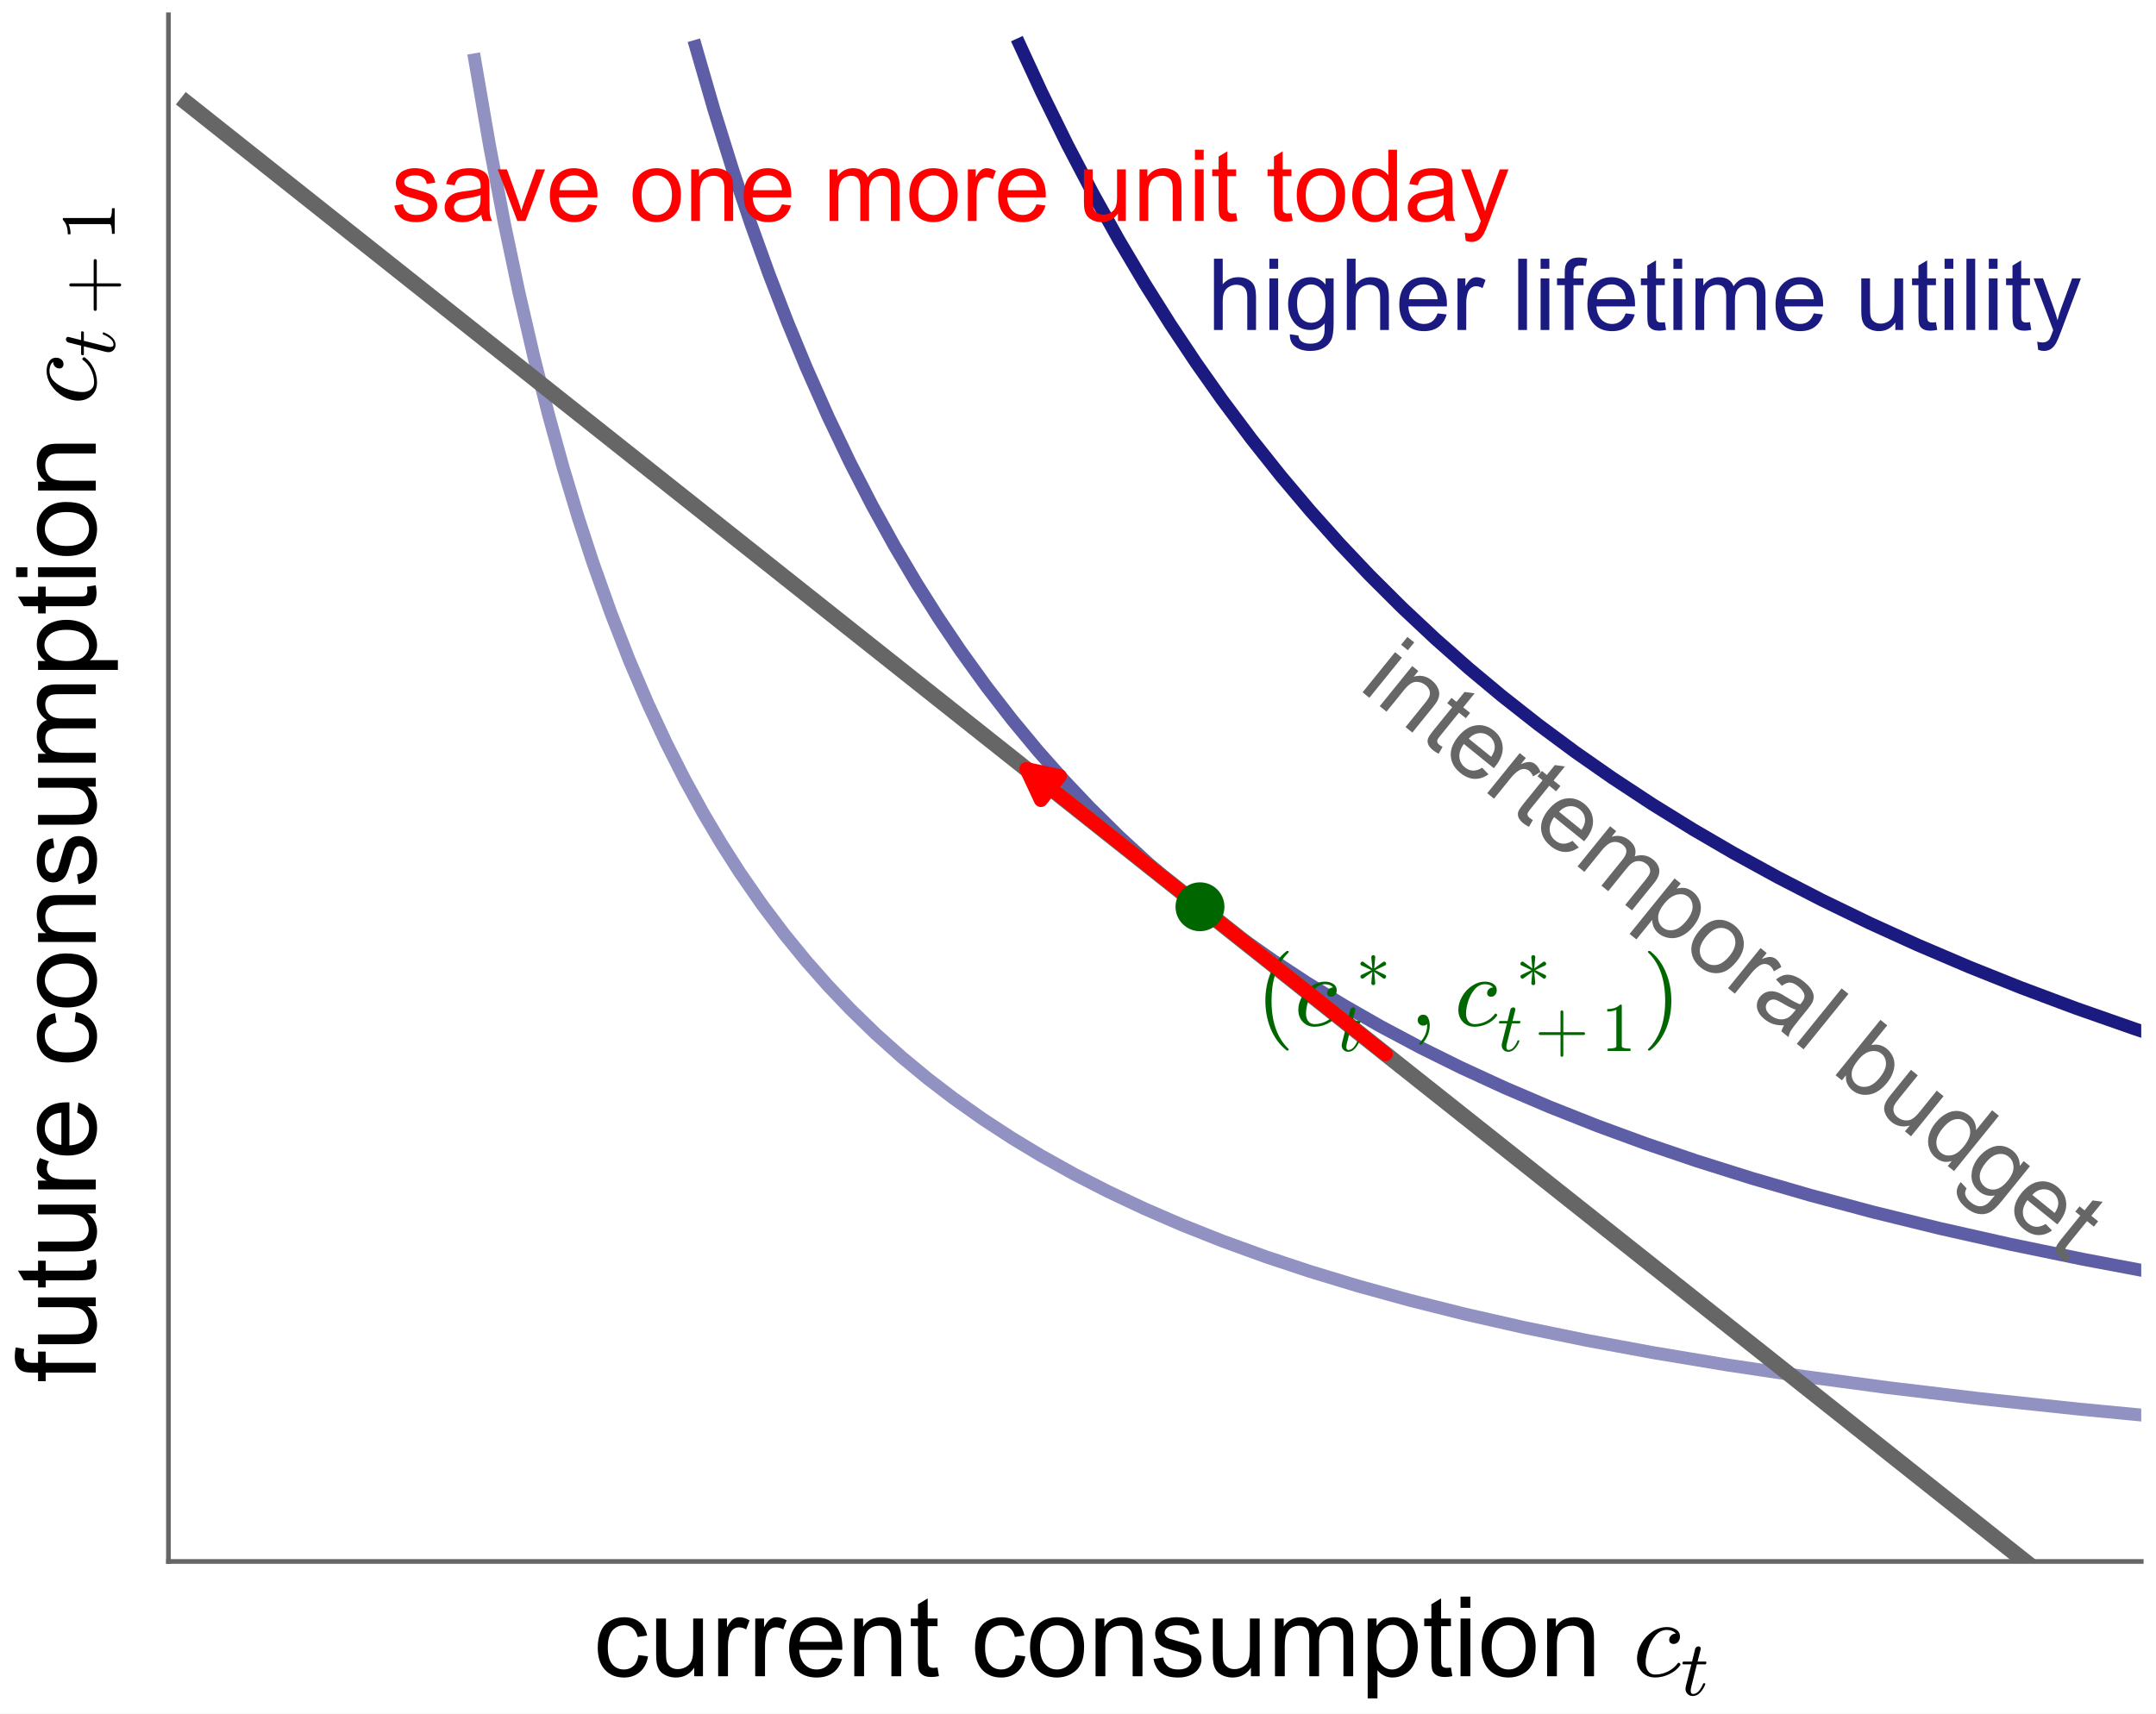
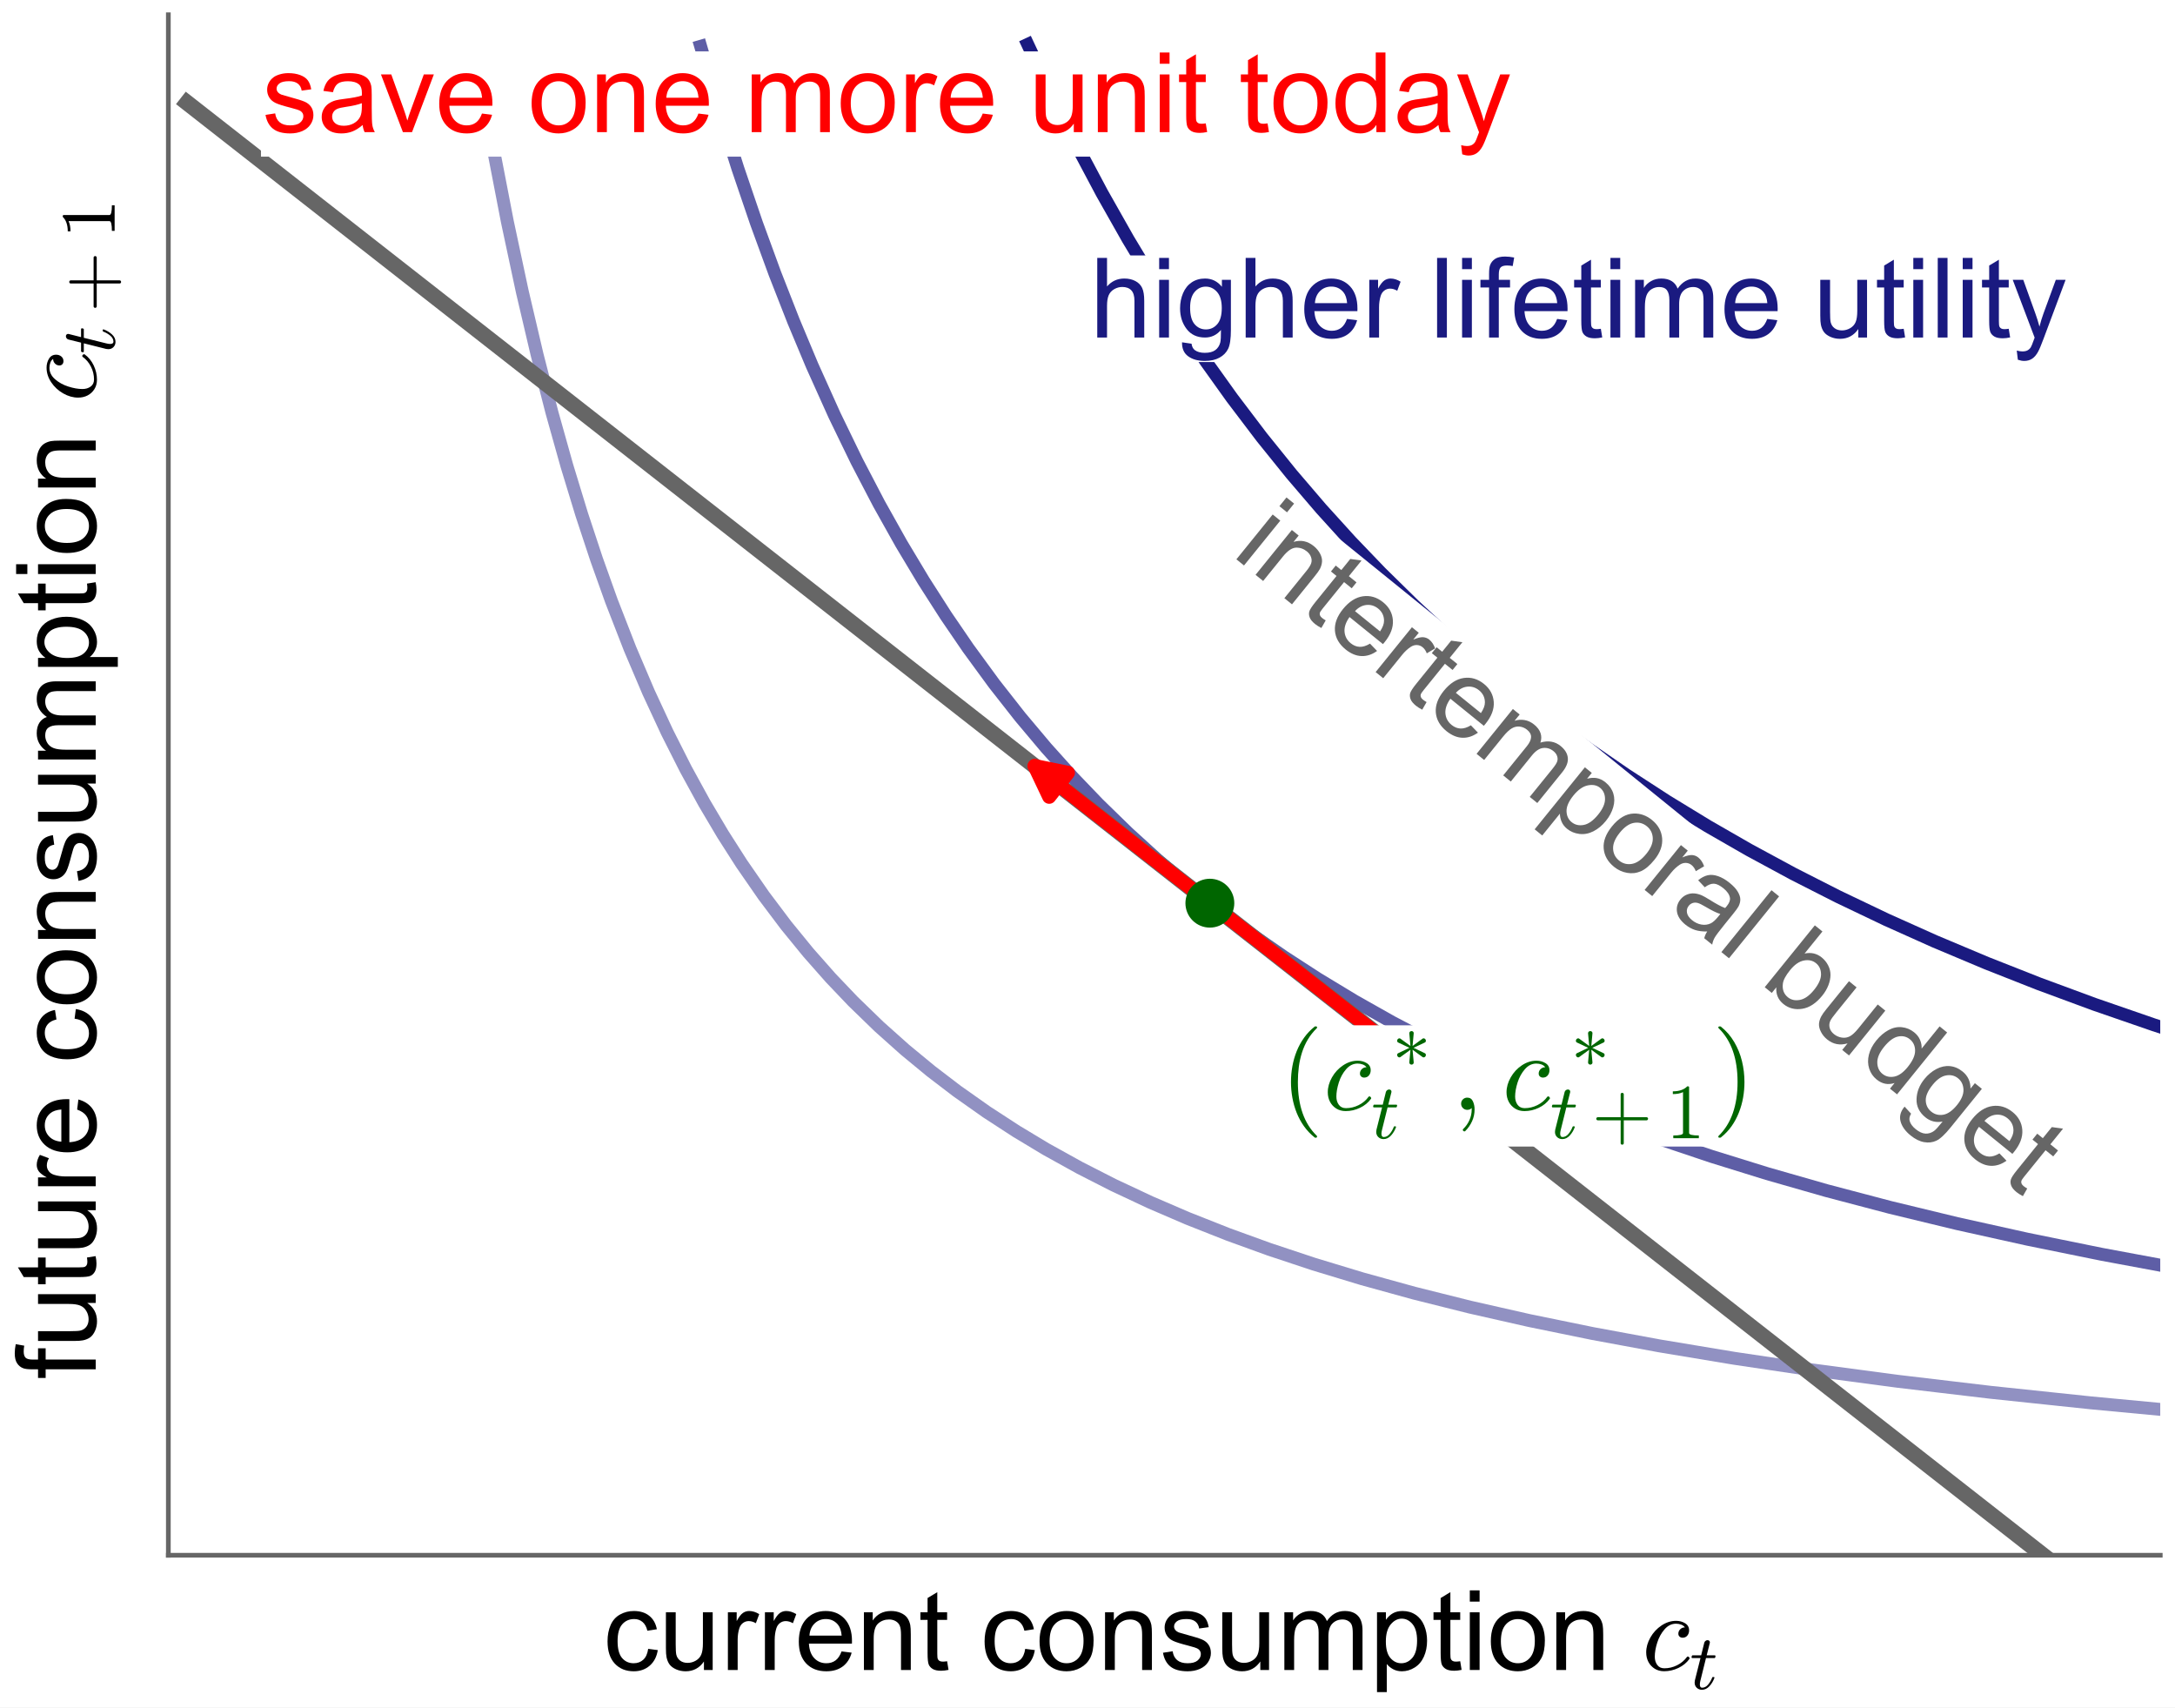
- <svg xmlns="http://www.w3.org/2000/svg" xmlns:xlink="http://www.w3.org/1999/xlink" width="368.096pt" height="292.66pt" viewBox="0 0 368.096 292.66" version="1.1">
+ <svg xmlns="http://www.w3.org/2000/svg" xmlns:xlink="http://www.w3.org/1999/xlink" width="371.566pt" height="291.66pt" viewBox="0 0 371.566 291.66" version="1.1">
  <defs>
    <style type="text/css">*{stroke-linejoin: round; stroke-linecap: butt}</style>
  </defs>
  <g id="figure_1">
    <g id="patch_1">
-       <path d="M 0 292.66 L 368.096 292.66 L 368.096 0 L 0 0 z " style="fill: #ffffff" />
+       <path d="M 0 291.66 L 371.566 291.66 L 371.566 0 L 0 0 z " style="fill: #ffffff" />
    </g>
    <g id="axes_1">
      <g id="patch_2">
-         <path d="M 28.76 266.66 L 365.576 266.66 L 365.576 2.52 L 28.76 2.52 z " style="fill: #ffffff" />
+         <path d="M 28.76 265.66 L 369.046 265.66 L 369.046 2.52 L 28.76 2.52 z " style="fill: #ffffff" />
      </g>
      <g id="matplotlib.axis_1">
        <g id="text_1">
-           <g transform="translate(101.3132 286.34) scale(0.19 -0.19)">
+           <g transform="translate(103.0479 285.34) scale(0.19 -0.19)">
            <defs>
              <path id="ArialMT-63" d="M 2588 1216 L 3141 1144 Q 3050 572 2676 248 Q 2303 -75 1759 -75 Q 1078 -75 664 370 Q 250 816 250 1647 Q 250 2184 428 2587 Q 606 2991 970 3192 Q 1334 3394 1763 3394 Q 2303 3394 2647 3120 Q 2991 2847 3088 2344 L 2541 2259 Q 2463 2594 2264 2762 Q 2066 2931 1784 2931 Q 1359 2931 1093 2626 Q 828 2322 828 1663 Q 828 994 1084 691 Q 1341 388 1753 388 Q 2084 388 2306 591 Q 2528 794 2588 1216 z " transform="scale(0.015625)" />
              <path id="ArialMT-75" d="M 2597 0 L 2597 488 Q 2209 -75 1544 -75 Q 1250 -75 995 37 Q 741 150 617 320 Q 494 491 444 738 Q 409 903 409 1263 L 409 3319 L 972 3319 L 972 1478 Q 972 1038 1006 884 Q 1059 663 1231 536 Q 1403 409 1656 409 Q 1909 409 2131 539 Q 2353 669 2445 892 Q 2538 1116 2538 1541 L 2538 3319 L 3100 3319 L 3100 0 L 2597 0 z " transform="scale(0.015625)" />
              <path id="ArialMT-72" d="M 416 0 L 416 3319 L 922 3319 L 922 2816 Q 1116 3169 1280 3281 Q 1444 3394 1641 3394 Q 1925 3394 2219 3213 L 2025 2691 Q 1819 2813 1613 2813 Q 1428 2813 1281 2702 Q 1134 2591 1072 2394 Q 978 2094 978 1738 L 978 0 L 416 0 z " transform="scale(0.015625)" />
              <path id="ArialMT-65" d="M 2694 1069 L 3275 997 Q 3138 488 2766 206 Q 2394 -75 1816 -75 Q 1088 -75 661 373 Q 234 822 234 1631 Q 234 2469 665 2931 Q 1097 3394 1784 3394 Q 2450 3394 2872 2941 Q 3294 2488 3294 1666 Q 3294 1616 3291 1516 L 816 1516 Q 847 969 1125 678 Q 1403 388 1819 388 Q 2128 388 2347 550 Q 2566 713 2694 1069 z M 847 1978 L 2700 1978 Q 2663 2397 2488 2606 Q 2219 2931 1791 2931 Q 1403 2931 1139 2672 Q 875 2413 847 1978 z " transform="scale(0.015625)" />
              <path id="ArialMT-6e" d="M 422 0 L 422 3319 L 928 3319 L 928 2847 Q 1294 3394 1984 3394 Q 2284 3394 2536 3286 Q 2788 3178 2913 3003 Q 3038 2828 3088 2588 Q 3119 2431 3119 2041 L 3119 0 L 2556 0 L 2556 2019 Q 2556 2363 2490 2533 Q 2425 2703 2258 2804 Q 2091 2906 1866 2906 Q 1506 2906 1245 2678 Q 984 2450 984 1813 L 984 0 L 422 0 z " transform="scale(0.015625)" />
              <path id="ArialMT-74" d="M 1650 503 L 1731 6 Q 1494 -44 1306 -44 Q 1000 -44 831 53 Q 663 150 594 308 Q 525 466 525 972 L 525 2881 L 113 2881 L 113 3319 L 525 3319 L 525 4141 L 1084 4478 L 1084 3319 L 1650 3319 L 1650 2881 L 1084 2881 L 1084 941 Q 1084 700 1114 631 Q 1144 563 1211 522 Q 1278 481 1403 481 Q 1497 481 1650 503 z " transform="scale(0.015625)" />
              <path id="ArialMT-20" transform="scale(0.015625)" />
              <path id="ArialMT-6f" d="M 213 1659 Q 213 2581 725 3025 Q 1153 3394 1769 3394 Q 2453 3394 2887 2945 Q 3322 2497 3322 1706 Q 3322 1066 3130 698 Q 2938 331 2570 128 Q 2203 -75 1769 -75 Q 1072 -75 642 372 Q 213 819 213 1659 z M 791 1659 Q 791 1022 1069 705 Q 1347 388 1769 388 Q 2188 388 2466 706 Q 2744 1025 2744 1678 Q 2744 2294 2464 2611 Q 2184 2928 1769 2928 Q 1347 2928 1069 2612 Q 791 2297 791 1659 z " transform="scale(0.015625)" />
              <path id="ArialMT-73" d="M 197 991 L 753 1078 Q 800 744 1014 566 Q 1228 388 1613 388 Q 2000 388 2187 545 Q 2375 703 2375 916 Q 2375 1106 2209 1216 Q 2094 1291 1634 1406 Q 1016 1563 777 1677 Q 538 1791 414 1992 Q 291 2194 291 2438 Q 291 2659 392 2848 Q 494 3038 669 3163 Q 800 3259 1026 3326 Q 1253 3394 1513 3394 Q 1903 3394 2198 3281 Q 2494 3169 2634 2976 Q 2775 2784 2828 2463 L 2278 2388 Q 2241 2644 2061 2787 Q 1881 2931 1553 2931 Q 1166 2931 1000 2803 Q 834 2675 834 2503 Q 834 2394 903 2306 Q 972 2216 1119 2156 Q 1203 2125 1616 2013 Q 2213 1853 2448 1751 Q 2684 1650 2818 1456 Q 2953 1263 2953 975 Q 2953 694 2789 445 Q 2625 197 2315 61 Q 2006 -75 1616 -75 Q 969 -75 630 194 Q 291 463 197 991 z " transform="scale(0.015625)" />
              <path id="ArialMT-6d" d="M 422 0 L 422 3319 L 925 3319 L 925 2853 Q 1081 3097 1340 3245 Q 1600 3394 1931 3394 Q 2300 3394 2536 3241 Q 2772 3088 2869 2813 Q 3263 3394 3894 3394 Q 4388 3394 4653 3120 Q 4919 2847 4919 2278 L 4919 0 L 4359 0 L 4359 2091 Q 4359 2428 4304 2576 Q 4250 2725 4106 2815 Q 3963 2906 3769 2906 Q 3419 2906 3187 2673 Q 2956 2441 2956 1928 L 2956 0 L 2394 0 L 2394 2156 Q 2394 2531 2256 2718 Q 2119 2906 1806 2906 Q 1569 2906 1367 2781 Q 1166 2656 1075 2415 Q 984 2175 984 1722 L 984 0 L 422 0 z " transform="scale(0.015625)" />
              <path id="ArialMT-70" d="M 422 -1272 L 422 3319 L 934 3319 L 934 2888 Q 1116 3141 1344 3267 Q 1572 3394 1897 3394 Q 2322 3394 2647 3175 Q 2972 2956 3137 2557 Q 3303 2159 3303 1684 Q 3303 1175 3120 767 Q 2938 359 2589 142 Q 2241 -75 1856 -75 Q 1575 -75 1351 44 Q 1128 163 984 344 L 984 -1272 L 422 -1272 z M 931 1641 Q 931 1000 1190 694 Q 1450 388 1819 388 Q 2194 388 2461 705 Q 2728 1022 2728 1688 Q 2728 2322 2467 2637 Q 2206 2953 1844 2953 Q 1484 2953 1207 2617 Q 931 2281 931 1641 z " transform="scale(0.015625)" />
              <path id="ArialMT-69" d="M 425 3934 L 425 4581 L 988 4581 L 988 3934 L 425 3934 z M 425 0 L 425 3319 L 988 3319 L 988 0 L 425 0 z " transform="scale(0.015625)" />
              <path id="Cmmi10-63" d="M 750 763 Q 750 484 892 290 Q 1034 97 1300 97 Q 1681 97 2032 272 Q 2384 447 2606 756 Q 2625 775 2656 775 Q 2688 775 2720 739 Q 2753 703 2753 672 Q 2753 647 2741 634 Q 2506 306 2109 117 Q 1713 -72 1288 -72 Q 981 -72 747 73 Q 513 219 384 462 Q 256 706 256 1013 Q 256 1444 497 1869 Q 738 2294 1138 2561 Q 1538 2828 1978 2828 Q 2266 2828 2495 2689 Q 2725 2550 2725 2278 Q 2725 2103 2623 1979 Q 2522 1856 2350 1856 Q 2247 1856 2176 1920 Q 2106 1984 2106 2088 Q 2106 2238 2215 2344 Q 2325 2450 2472 2450 L 2484 2450 Q 2409 2559 2267 2611 Q 2125 2663 1972 2663 Q 1597 2663 1315 2342 Q 1034 2022 892 1576 Q 750 1131 750 763 z " transform="scale(0.015625)" />
              <path id="Cmmi10-74" d="M 397 519 Q 397 613 416 697 L 878 2534 L 206 2534 Q 141 2534 141 2619 Q 166 2759 225 2759 L 934 2759 L 1191 3803 Q 1216 3888 1291 3947 Q 1366 4006 1459 4006 Q 1541 4006 1595 3957 Q 1650 3909 1650 3828 Q 1650 3809 1648 3798 Q 1647 3788 1644 3775 L 1388 2759 L 2047 2759 Q 2113 2759 2113 2675 Q 2109 2659 2100 2621 Q 2091 2584 2075 2559 Q 2059 2534 2028 2534 L 1331 2534 L 872 684 Q 825 503 825 372 Q 825 97 1013 97 Q 1294 97 1511 361 Q 1728 625 1844 941 Q 1869 978 1894 978 L 1972 978 Q 1997 978 2012 961 Q 2028 944 2028 922 Q 2028 909 2022 903 Q 1881 516 1612 222 Q 1344 -72 997 -72 Q 744 -72 570 93 Q 397 259 397 519 z " transform="scale(0.015625)" />
            </defs>
            <use xlink:href="#ArialMT-63" transform="translate(0 0.421875)" />
            <use xlink:href="#ArialMT-75" transform="translate(50 0.421875)" />
            <use xlink:href="#ArialMT-72" transform="translate(105.6152 0.421875)" />
            <use xlink:href="#ArialMT-72" transform="translate(138.916 0.421875)" />
            <use xlink:href="#ArialMT-65" transform="translate(172.2168 0.421875)" />
            <use xlink:href="#ArialMT-6e" transform="translate(227.832 0.421875)" />
            <use xlink:href="#ArialMT-74" transform="translate(283.4473 0.421875)" />
            <use xlink:href="#ArialMT-20" transform="translate(311.2305 0.421875)" />
            <use xlink:href="#ArialMT-63" transform="translate(339.0137 0.421875)" />
            <use xlink:href="#ArialMT-6f" transform="translate(389.0137 0.421875)" />
            <use xlink:href="#ArialMT-6e" transform="translate(444.6289 0.421875)" />
            <use xlink:href="#ArialMT-73" transform="translate(500.2441 0.421875)" />
            <use xlink:href="#ArialMT-75" transform="translate(550.2441 0.421875)" />
            <use xlink:href="#ArialMT-6d" transform="translate(605.8594 0.421875)" />
            <use xlink:href="#ArialMT-70" transform="translate(689.1602 0.421875)" />
            <use xlink:href="#ArialMT-74" transform="translate(744.7754 0.421875)" />
            <use xlink:href="#ArialMT-69" transform="translate(772.5586 0.421875)" />
            <use xlink:href="#ArialMT-6f" transform="translate(794.7754 0.421875)" />
            <use xlink:href="#ArialMT-6e" transform="translate(850.3906 0.421875)" />
            <use xlink:href="#ArialMT-20" transform="translate(906.0059 0.421875)" />
            <use xlink:href="#Cmmi10-63" transform="translate(933.7891 0.421875)" />
            <use xlink:href="#Cmmi10-74" transform="translate(977.002 -16.58438) scale(0.7)" />
          </g>
        </g>
      </g>
      <g id="matplotlib.axis_2">
        <g id="text_2">
-           <g transform="translate(16.39 236.05) rotate(-90) scale(0.19 -0.19)">
+           <g transform="translate(16.39 235.55) rotate(-90) scale(0.19 -0.19)">
            <defs>
              <path id="ArialMT-66" d="M 556 0 L 556 2881 L 59 2881 L 59 3319 L 556 3319 L 556 3672 Q 556 4006 616 4169 Q 697 4388 901 4523 Q 1106 4659 1475 4659 Q 1713 4659 2000 4603 L 1916 4113 Q 1741 4144 1584 4144 Q 1328 4144 1222 4034 Q 1116 3925 1116 3625 L 1116 3319 L 1763 3319 L 1763 2881 L 1116 2881 L 1116 0 L 556 0 z " transform="scale(0.015625)" />
              <path id="Cmr10-2b" d="M 481 1472 Q 428 1472 393 1512 Q 359 1553 359 1600 Q 359 1647 393 1687 Q 428 1728 481 1728 L 2363 1728 L 2363 3616 Q 2363 3666 2400 3698 Q 2438 3731 2491 3731 Q 2538 3731 2578 3698 Q 2619 3666 2619 3616 L 2619 1728 L 4500 1728 Q 4547 1728 4581 1687 Q 4616 1647 4616 1600 Q 4616 1553 4581 1512 Q 4547 1472 4500 1472 L 2619 1472 L 2619 -416 Q 2619 -466 2578 -498 Q 2538 -531 2491 -531 Q 2438 -531 2400 -498 Q 2363 -466 2363 -416 L 2363 1472 L 481 1472 z " transform="scale(0.015625)" />
              <path id="Cmr10-31" d="M 594 0 L 594 225 Q 1394 225 1394 428 L 1394 3788 Q 1063 3628 556 3628 L 556 3853 Q 1341 3853 1741 4263 L 1831 4263 Q 1853 4263 1873 4245 Q 1894 4228 1894 4206 L 1894 428 Q 1894 225 2694 225 L 2694 0 L 594 0 z " transform="scale(0.015625)" />
            </defs>
            <use xlink:href="#ArialMT-66" transform="translate(0 0.203125)" />
            <use xlink:href="#ArialMT-75" transform="translate(27.7832 0.203125)" />
            <use xlink:href="#ArialMT-74" transform="translate(83.39844 0.203125)" />
            <use xlink:href="#ArialMT-75" transform="translate(111.1816 0.203125)" />
            <use xlink:href="#ArialMT-72" transform="translate(166.7969 0.203125)" />
            <use xlink:href="#ArialMT-65" transform="translate(200.0977 0.203125)" />
            <use xlink:href="#ArialMT-20" transform="translate(255.7129 0.203125)" />
            <use xlink:href="#ArialMT-63" transform="translate(283.4961 0.203125)" />
            <use xlink:href="#ArialMT-6f" transform="translate(333.4961 0.203125)" />
            <use xlink:href="#ArialMT-6e" transform="translate(389.1113 0.203125)" />
            <use xlink:href="#ArialMT-73" transform="translate(444.7266 0.203125)" />
            <use xlink:href="#ArialMT-75" transform="translate(494.7266 0.203125)" />
            <use xlink:href="#ArialMT-6d" transform="translate(550.3418 0.203125)" />
            <use xlink:href="#ArialMT-70" transform="translate(633.6426 0.203125)" />
            <use xlink:href="#ArialMT-74" transform="translate(689.2578 0.203125)" />
            <use xlink:href="#ArialMT-69" transform="translate(717.041 0.203125)" />
            <use xlink:href="#ArialMT-6f" transform="translate(739.2578 0.203125)" />
            <use xlink:href="#ArialMT-6e" transform="translate(794.873 0.203125)" />
            <use xlink:href="#ArialMT-20" transform="translate(850.4883 0.203125)" />
            <use xlink:href="#Cmmi10-63" transform="translate(878.2715 0.203125)" />
            <use xlink:href="#Cmmi10-74" transform="translate(921.4844 -16.80313) scale(0.7)" />
            <use xlink:href="#Cmr10-2b" transform="translate(959.0342 -16.80313) scale(0.7)" />
            <use xlink:href="#Cmr10-31" transform="translate(1025.705 -16.80313) scale(0.7)" />
          </g>
        </g>
      </g>
      <g id="line2d_1">
-         <path d="M 81.06 10.215 L 83.574 24.831 L 86.088 38.012 L 88.602 49.955 L 91.116 60.819 L 93.629 70.742 L 96.143 79.835 L 98.657 88.195 L 101.171 95.906 L 104.313 104.736 L 107.455 112.778 L 110.598 120.127 L 113.74 126.869 L 116.882 133.071 L 120.024 138.796 L 123.167 144.093 L 126.309 149.008 L 130.079 154.456 L 133.85 159.466 L 137.621 164.087 L 141.392 168.361 L 145.162 172.325 L 149.561 176.599 L 153.961 180.537 L 158.36 184.176 L 162.759 187.547 L 167.787 191.107 L 172.814 194.388 L 177.842 197.422 L 183.498 200.571 L 189.154 203.471 L 195.438 206.435 L 201.723 209.158 L 208.636 211.907 L 216.177 214.647 L 223.719 217.15 L 231.888 219.626 L 240.687 222.054 L 250.114 224.416 L 260.169 226.698 L 270.852 228.89 L 282.165 230.986 L 294.734 233.08 L 307.931 235.053 L 322.385 236.986 L 338.097 238.857 L 355.065 240.653 L 369.096 241.986 L 369.096 241.986 " clip-path="url(#p2495d5c952)" style="fill: none; stroke: #9191c2; stroke-width: 2.2; stroke-linecap: square" />
+         <path d="M 81.599 10.186 L 84.139 24.746 L 86.678 37.878 L 89.218 49.775 L 91.758 60.599 L 94.298 70.483 L 96.837 79.542 L 99.377 87.871 L 101.917 95.552 L 104.456 102.656 L 107.631 110.816 L 110.806 118.269 L 113.98 125.1 L 117.155 131.381 L 120.329 137.175 L 123.504 142.534 L 126.679 147.503 L 130.488 153.008 L 134.298 158.068 L 138.107 162.733 L 141.917 167.046 L 145.726 171.044 L 150.171 175.354 L 154.615 179.322 L 159.06 182.987 L 163.504 186.382 L 168.584 189.965 L 173.663 193.267 L 178.742 196.319 L 184.457 199.485 L 190.171 202.401 L 196.52 205.379 L 202.87 208.114 L 209.854 210.875 L 216.838 213.406 L 224.457 215.937 L 232.711 218.439 L 241.6 220.891 L 251.124 223.275 L 261.283 225.577 L 272.076 227.787 L 283.505 229.899 L 296.203 232.009 L 309.537 233.994 L 324.14 235.939 L 340.013 237.821 L 357.156 239.626 L 372.566 241.076 L 372.566 241.076 " clip-path="url(#p974501b8a8)" style="fill: none; stroke: #9191c2; stroke-width: 2.2; stroke-linecap: square" />
      </g>
      <g id="line2d_2">
-         <path d="M 118.767 7.925 L 121.91 18.789 L 125.052 28.858 L 128.194 38.214 L 131.336 46.928 L 134.479 55.061 L 137.621 62.668 L 141.392 71.169 L 145.162 79.052 L 148.933 86.382 L 152.704 93.211 L 156.474 99.589 L 160.245 105.556 L 164.016 111.15 L 168.415 117.249 L 172.814 122.931 L 177.213 128.235 L 181.612 133.197 L 186.012 137.847 L 191.039 142.816 L 196.067 147.451 L 201.094 151.782 L 206.122 155.838 L 211.778 160.102 L 217.434 164.08 L 223.09 167.799 L 229.375 171.654 L 235.659 175.248 L 242.572 178.927 L 249.485 182.348 L 257.027 185.816 L 264.568 189.035 L 272.738 192.27 L 280.908 195.271 L 289.706 198.267 L 299.133 201.234 L 309.188 204.153 L 319.872 207.008 L 331.184 209.784 L 343.124 212.471 L 355.693 215.063 L 369.096 217.59 L 369.096 217.59 " clip-path="url(#p2495d5c952)" style="fill: none; stroke: #5e5ea6; stroke-width: 2.2; stroke-linecap: square" />
+         <path d="M 119.694 7.905 L 122.869 18.727 L 126.044 28.758 L 129.218 38.079 L 132.393 46.76 L 135.568 54.862 L 138.742 62.441 L 142.552 70.909 L 146.361 78.763 L 150.171 86.064 L 153.98 92.868 L 157.79 99.221 L 161.599 105.166 L 165.409 110.739 L 169.853 116.815 L 174.298 122.475 L 178.742 127.759 L 183.187 132.702 L 187.631 137.335 L 192.711 142.285 L 197.79 146.902 L 202.87 151.217 L 207.949 155.257 L 213.663 159.506 L 219.378 163.469 L 225.092 167.173 L 231.441 171.014 L 237.79 174.594 L 244.774 178.259 L 251.759 181.668 L 259.378 185.122 L 266.997 188.328 L 275.251 191.552 L 283.505 194.541 L 292.394 197.526 L 301.918 200.482 L 312.076 203.39 L 322.87 206.233 L 334.299 208.999 L 346.362 211.676 L 359.061 214.258 L 372.566 216.769 L 372.566 216.769 " clip-path="url(#p974501b8a8)" style="fill: none; stroke: #5e5ea6; stroke-width: 2.2; stroke-linecap: square" />
      </g>
      <g id="line2d_3">
-         <path d="M 174.071 7.597 L 177.842 15.761 L 182.241 24.718 L 186.64 33.115 L 191.039 41.002 L 195.438 48.422 L 199.838 55.414 L 204.237 62.013 L 208.636 68.25 L 213.663 74.971 L 218.691 81.292 L 223.719 87.248 L 228.746 92.868 L 233.774 98.179 L 239.43 103.814 L 245.086 109.119 L 250.742 114.121 L 256.398 118.844 L 262.683 123.791 L 268.967 128.448 L 275.252 132.838 L 282.165 137.386 L 289.078 141.663 L 295.99 145.692 L 303.532 149.828 L 311.073 153.716 L 319.243 157.672 L 327.413 161.386 L 336.211 165.138 L 345.01 168.657 L 354.436 172.19 L 364.492 175.713 L 369.096 177.248 L 369.096 177.248 " clip-path="url(#p2495d5c952)" style="fill: none; stroke: #1a1a80; stroke-width: 2.2; stroke-linecap: square" />
+         <path d="M 175.568 7.578 L 179.377 15.711 L 183.822 24.634 L 188.266 33 L 192.711 40.857 L 197.155 48.248 L 201.6 55.214 L 206.044 61.788 L 210.489 68.001 L 215.568 74.696 L 220.647 80.994 L 225.727 86.927 L 230.806 92.526 L 235.886 97.817 L 241.6 103.431 L 247.314 108.716 L 253.029 113.698 L 258.743 118.403 L 265.092 123.332 L 271.441 127.971 L 277.791 132.345 L 284.775 136.875 L 291.759 141.136 L 298.743 145.15 L 306.362 149.27 L 313.981 153.143 L 322.235 157.085 L 330.489 160.785 L 339.378 164.523 L 348.267 168.028 L 357.791 171.547 L 367.95 175.057 L 372.566 176.575 L 372.566 176.575 " clip-path="url(#p974501b8a8)" style="fill: none; stroke: #1a1a80; stroke-width: 2.2; stroke-linecap: square" />
      </g>
      <g id="patch_3">
-         <path d="M 28.76 266.66 L 28.76 2.52 " style="fill: none; stroke: #666666; stroke-width: 0.8; stroke-linejoin: miter; stroke-linecap: square" />
+         <path d="M 28.76 265.66 L 28.76 2.52 " style="fill: none; stroke: #666666; stroke-width: 0.8; stroke-linejoin: miter; stroke-linecap: square" />
      </g>
      <g id="patch_4">
-         <path d="M 28.76 266.66 L 365.576 266.66 " style="fill: none; stroke: #666666; stroke-width: 0.8; stroke-linejoin: miter; stroke-linecap: square" />
+         <path d="M 28.76 265.66 L 369.046 265.66 " style="fill: none; stroke: #666666; stroke-width: 0.8; stroke-linejoin: miter; stroke-linecap: square" />
      </g>
      <g id="line2d_4">
-         <path d="M 31.93 17.614 L 345.764 266.66 L 345.764 266.66 " clip-path="url(#p2495d5c952)" style="fill: none; stroke: #666666; stroke-width: 2.7; stroke-linecap: square" />
+         <path d="M 31.963 17.557 L 349.029 265.66 L 349.029 265.66 " clip-path="url(#p974501b8a8)" style="fill: none; stroke: #666666; stroke-width: 2.7; stroke-linecap: square" />
+       </g>
+       <g id="patch_5">
+         <path d="M 238.741 179.36 Q 206.687 154.278 176.746 130.849 " style="fill: none; stroke: #ff0000; stroke-width: 2.4; stroke-linecap: round" />
+         <path d="M 179.239 136.101 L 176.746 130.849 L 182.443 132.006 z " style="fill: #ff0000; stroke: #ff0000; stroke-width: 2.4; stroke-linecap: round" />
+       </g>
+       <g id="PathCollection_1">
+         <defs>
+           <path id="m5bafcfc75a" d="M 0 3.674 C 0.974 3.674 1.909 3.287 2.598 2.598 C 3.287 1.909 3.674 0.974 3.674 0 C 3.674 -0.974 3.287 -1.909 2.598 -2.598 C 1.909 -3.287 0.974 -3.674 0 -3.674 C -0.974 -3.674 -1.909 -3.287 -2.598 -2.598 C -3.287 -1.909 -3.674 -0.974 -3.674 0 C -3.674 0.974 -3.287 1.909 -2.598 2.598 C -1.909 3.287 -0.974 3.674 0 3.674 z " style="stroke: #006600" />
+         </defs>
+         <g clip-path="url(#p974501b8a8)">
+           <use xlink:href="#m5bafcfc75a" x="206.687" y="154.278" style="fill: #006600; stroke: #006600" />
+         </g>
      </g>
      <g id="text_3">
-         <g style="fill: #006600" transform="translate(214.3833 175.1516) scale(0.17 -0.17)">
+         <g id="patch_6">
+           <path d="M 218.507 195.849 L 300.207 195.849 L 300.207 175.139 L 218.507 175.139 z " style="fill: #ffffff" />
+         </g>
+         <g style="fill: #006600" transform="translate(218.6973 189.5792) scale(0.19 -0.19)">
          <defs>
            <path id="Cmr10-28" d="M 1984 -1588 Q 1628 -1306 1370 -942 Q 1113 -578 948 -165 Q 784 247 703 697 Q 622 1147 622 1600 Q 622 2059 703 2509 Q 784 2959 951 3375 Q 1119 3791 1378 4153 Q 1638 4516 1984 4788 Q 1984 4800 2016 4800 L 2075 4800 Q 2094 4800 2109 4783 Q 2125 4766 2125 4744 Q 2125 4716 2113 4703 Q 1800 4397 1592 4047 Q 1384 3697 1257 3301 Q 1131 2906 1075 2482 Q 1019 2059 1019 1600 Q 1019 -434 2106 -1491 Q 2125 -1509 2125 -1544 Q 2125 -1559 2108 -1579 Q 2091 -1600 2075 -1600 L 2016 -1600 Q 1984 -1600 1984 -1588 z " transform="scale(0.015625)" />
            <path id="Cmsy10-a4" d="M 603 813 Q 531 813 473 873 Q 416 934 416 1006 Q 416 1116 506 1159 L 1428 1600 L 506 2034 Q 416 2072 416 2188 Q 416 2259 473 2320 Q 531 2381 603 2381 Q 650 2381 691 2350 L 1509 1753 L 1416 2797 Q 1416 2875 1469 2925 Q 1522 2975 1600 2975 Q 1675 2975 1726 2928 Q 1778 2881 1778 2809 L 1778 2797 L 1684 1753 L 2503 2350 Q 2544 2381 2591 2381 Q 2669 2381 2723 2320 Q 2778 2259 2778 2188 Q 2778 2072 2688 2034 L 1766 1600 L 2688 1159 Q 2778 1116 2778 1006 Q 2778 934 2723 873 Q 2669 813 2591 813 Q 2544 813 2503 844 L 1684 1441 L 1778 403 L 1778 384 Q 1778 313 1723 266 Q 1669 219 1600 219 Q 1525 219 1470 270 Q 1416 322 1416 397 L 1509 1441 L 691 844 Q 650 813 603 813 z " transform="scale(0.015625)" />
            <path id="Cmmi10-3b" d="M 634 -1153 Q 634 -1125 659 -1100 Q 891 -878 1019 -587 Q 1147 -297 1147 25 L 1147 103 Q 1044 0 891 0 Q 744 0 641 103 Q 538 206 538 353 Q 538 503 641 603 Q 744 703 891 703 Q 1119 703 1216 492 Q 1313 281 1313 25 Q 1313 -331 1170 -651 Q 1028 -972 769 -1228 Q 744 -1241 728 -1241 Q 697 -1241 665 -1212 Q 634 -1184 634 -1153 z " transform="scale(0.015625)" />
            <path id="Cmr10-29" d="M 416 -1600 Q 359 -1600 359 -1544 Q 359 -1516 372 -1503 Q 1466 -434 1466 1600 Q 1466 3634 384 4691 Q 359 4706 359 4744 Q 359 4766 376 4783 Q 394 4800 416 4800 L 475 4800 Q 494 4800 506 4788 Q 966 4425 1272 3906 Q 1578 3388 1720 2800 Q 1863 2213 1863 1600 Q 1863 1147 1786 708 Q 1709 269 1542 -157 Q 1375 -584 1119 -945 Q 863 -1306 506 -1588 Q 494 -1600 475 -1600 L 416 -1600 z " transform="scale(0.015625)" />
          </defs>
          <use xlink:href="#Cmr10-28" />
          <use xlink:href="#Cmmi10-63" transform="translate(38.81836 0)" />
          <use xlink:href="#Cmsy10-a4" transform="translate(100.6255 38.26406) scale(0.7)" />
          <use xlink:href="#Cmmi10-74" transform="translate(82.03125 -25.50937) scale(0.7)" />
          <use xlink:href="#Cmmi10-3b" transform="translate(154.2939 0)" />
          <use xlink:href="#Cmmi10-63" transform="translate(199.538 0)" />
          <use xlink:href="#Cmsy10-a4" transform="translate(261.3452 38.26406) scale(0.7)" />
          <use xlink:href="#Cmmi10-74" transform="translate(242.7509 -25.50937) scale(0.7)" />
          <use xlink:href="#Cmr10-2b" transform="translate(280.3007 -25.50937) scale(0.7)" />
          <use xlink:href="#Cmr10-31" transform="translate(346.9716 -25.50937) scale(0.7)" />
          <use xlink:href="#Cmr10-29" transform="translate(388.349 0)" />
        </g>
      </g>
-       <g id="patch_5">
-         <path d="M 236.592 180.026 Q 204.873 154.854 175.255 131.351 " style="fill: none; stroke: #ff0000; stroke-width: 2.4; stroke-linecap: round" />
-         <path d="M 177.712 136.62 L 175.255 131.351 L 180.944 132.547 z " style="fill: #ff0000; stroke: #ff0000; stroke-width: 2.4; stroke-linecap: round" />
-       </g>
      <g id="text_4">
-         <g style="fill: #ff0000" transform="translate(66.80045 37.73867) scale(0.17 -0.17)">
+         <g id="patch_7">
+           <path d="M 44.583 26.758 L 258.298 26.758 L 258.298 8.779 L 44.583 8.779 z " style="fill: #ffffff" />
+         </g>
+         <g style="fill: #ff0000" transform="translate(44.77345 22.56876) scale(0.19 -0.19)">
          <defs>
            <path id="ArialMT-61" d="M 2588 409 Q 2275 144 1986 34 Q 1697 -75 1366 -75 Q 819 -75 525 192 Q 231 459 231 875 Q 231 1119 342 1320 Q 453 1522 633 1644 Q 813 1766 1038 1828 Q 1203 1872 1538 1913 Q 2219 1994 2541 2106 Q 2544 2222 2544 2253 Q 2544 2597 2384 2738 Q 2169 2928 1744 2928 Q 1347 2928 1158 2789 Q 969 2650 878 2297 L 328 2372 Q 403 2725 575 2942 Q 747 3159 1072 3276 Q 1397 3394 1825 3394 Q 2250 3394 2515 3294 Q 2781 3194 2906 3042 Q 3031 2891 3081 2659 Q 3109 2516 3109 2141 L 3109 1391 Q 3109 606 3145 398 Q 3181 191 3288 0 L 2700 0 Q 2613 175 2588 409 z M 2541 1666 Q 2234 1541 1622 1453 Q 1275 1403 1131 1340 Q 988 1278 909 1158 Q 831 1038 831 891 Q 831 666 1001 516 Q 1172 366 1500 366 Q 1825 366 2078 508 Q 2331 650 2450 897 Q 2541 1088 2541 1459 L 2541 1666 z " transform="scale(0.015625)" />
            <path id="ArialMT-76" d="M 1344 0 L 81 3319 L 675 3319 L 1388 1331 Q 1503 1009 1600 663 Q 1675 925 1809 1294 L 2547 3319 L 3125 3319 L 1869 0 L 1344 0 z " transform="scale(0.015625)" />
            <path id="ArialMT-64" d="M 2575 0 L 2575 419 Q 2259 -75 1647 -75 Q 1250 -75 917 144 Q 584 363 401 755 Q 219 1147 219 1656 Q 219 2153 384 2558 Q 550 2963 881 3178 Q 1213 3394 1622 3394 Q 1922 3394 2156 3267 Q 2391 3141 2538 2938 L 2538 4581 L 3097 4581 L 3097 0 L 2575 0 z M 797 1656 Q 797 1019 1065 703 Q 1334 388 1700 388 Q 2069 388 2326 689 Q 2584 991 2584 1609 Q 2584 2291 2321 2609 Q 2059 2928 1675 2928 Q 1300 2928 1048 2622 Q 797 2316 797 1656 z " transform="scale(0.015625)" />
            <path id="ArialMT-79" d="M 397 -1278 L 334 -750 Q 519 -800 656 -800 Q 844 -800 956 -737 Q 1069 -675 1141 -563 Q 1194 -478 1313 -144 Q 1328 -97 1363 -6 L 103 3319 L 709 3319 L 1400 1397 Q 1534 1031 1641 628 Q 1738 1016 1872 1384 L 2581 3319 L 3144 3319 L 1881 -56 Q 1678 -603 1566 -809 Q 1416 -1088 1222 -1217 Q 1028 -1347 759 -1347 Q 597 -1347 397 -1278 z " transform="scale(0.015625)" />
          </defs>
          <use xlink:href="#ArialMT-73" />
          <use xlink:href="#ArialMT-61" transform="translate(50 0)" />
          <use xlink:href="#ArialMT-76" transform="translate(105.6152 0)" />
          <use xlink:href="#ArialMT-65" transform="translate(155.6152 0)" />
          <use xlink:href="#ArialMT-20" transform="translate(211.2305 0)" />
          <use xlink:href="#ArialMT-6f" transform="translate(239.0137 0)" />
          <use xlink:href="#ArialMT-6e" transform="translate(294.6289 0)" />
          <use xlink:href="#ArialMT-65" transform="translate(350.2441 0)" />
          <use xlink:href="#ArialMT-20" transform="translate(405.8594 0)" />
          <use xlink:href="#ArialMT-6d" transform="translate(433.6426 0)" />
          <use xlink:href="#ArialMT-6f" transform="translate(516.9434 0)" />
          <use xlink:href="#ArialMT-72" transform="translate(572.5586 0)" />
          <use xlink:href="#ArialMT-65" transform="translate(605.8594 0)" />
          <use xlink:href="#ArialMT-20" transform="translate(661.4746 0)" />
          <use xlink:href="#ArialMT-75" transform="translate(689.2578 0)" />
          <use xlink:href="#ArialMT-6e" transform="translate(744.873 0)" />
          <use xlink:href="#ArialMT-69" transform="translate(800.4883 0)" />
          <use xlink:href="#ArialMT-74" transform="translate(822.7051 0)" />
          <use xlink:href="#ArialMT-20" transform="translate(850.4883 0)" />
          <use xlink:href="#ArialMT-74" transform="translate(878.2715 0)" />
          <use xlink:href="#ArialMT-6f" transform="translate(906.0547 0)" />
          <use xlink:href="#ArialMT-64" transform="translate(961.6699 0)" />
          <use xlink:href="#ArialMT-61" transform="translate(1017.285 0)" />
          <use xlink:href="#ArialMT-79" transform="translate(1072.9 0)" />
        </g>
      </g>
      <g id="text_5">
-         <g style="fill: #666666" transform="translate(231.7552 117.5141) rotate(-321) scale(0.17 -0.17)">
+         <g id="patch_8">
+           <path d="M 207.454 97.882 L 343.175 207.786 L 354.489 193.814 L 218.769 83.909 z " style="fill: #ffffff" />
+         </g>
+         <g style="fill: #666666" transform="translate(210.2382 94.74568) rotate(-321) scale(0.19 -0.19)">
          <defs>
            <path id="ArialMT-6c" d="M 409 0 L 409 4581 L 972 4581 L 972 0 L 409 0 z " transform="scale(0.015625)" />
            <path id="ArialMT-62" d="M 941 0 L 419 0 L 419 4581 L 981 4581 L 981 2947 Q 1338 3394 1891 3394 Q 2197 3394 2470 3270 Q 2744 3147 2920 2923 Q 3097 2700 3197 2384 Q 3297 2069 3297 1709 Q 3297 856 2875 390 Q 2453 -75 1863 -75 Q 1275 -75 941 416 L 941 0 z M 934 1684 Q 934 1088 1097 822 Q 1363 388 1816 388 Q 2184 388 2453 708 Q 2722 1028 2722 1663 Q 2722 2313 2464 2622 Q 2206 2931 1841 2931 Q 1472 2931 1203 2611 Q 934 2291 934 1684 z " transform="scale(0.015625)" />
            <path id="ArialMT-67" d="M 319 -275 L 866 -356 Q 900 -609 1056 -725 Q 1266 -881 1628 -881 Q 2019 -881 2231 -725 Q 2444 -569 2519 -288 Q 2563 -116 2559 434 Q 2191 0 1641 0 Q 956 0 581 494 Q 206 988 206 1678 Q 206 2153 378 2554 Q 550 2956 876 3175 Q 1203 3394 1644 3394 Q 2231 3394 2613 2919 L 2613 3319 L 3131 3319 L 3131 450 Q 3131 -325 2973 -648 Q 2816 -972 2473 -1159 Q 2131 -1347 1631 -1347 Q 1038 -1347 672 -1080 Q 306 -813 319 -275 z M 784 1719 Q 784 1066 1043 766 Q 1303 466 1694 466 Q 2081 466 2343 764 Q 2606 1063 2606 1700 Q 2606 2309 2336 2618 Q 2066 2928 1684 2928 Q 1309 2928 1046 2623 Q 784 2319 784 1719 z " transform="scale(0.015625)" />
          </defs>
          <use xlink:href="#ArialMT-69" />
          <use xlink:href="#ArialMT-6e" transform="translate(22.2168 0)" />
          <use xlink:href="#ArialMT-74" transform="translate(77.83203 0)" />
          <use xlink:href="#ArialMT-65" transform="translate(105.6152 0)" />
          <use xlink:href="#ArialMT-72" transform="translate(161.2305 0)" />
          <use xlink:href="#ArialMT-74" transform="translate(194.5312 0)" />
          <use xlink:href="#ArialMT-65" transform="translate(222.3145 0)" />
          <use xlink:href="#ArialMT-6d" transform="translate(277.9297 0)" />
          <use xlink:href="#ArialMT-70" transform="translate(361.2305 0)" />
          <use xlink:href="#ArialMT-6f" transform="translate(416.8457 0)" />
          <use xlink:href="#ArialMT-72" transform="translate(472.4609 0)" />
          <use xlink:href="#ArialMT-61" transform="translate(505.7617 0)" />
          <use xlink:href="#ArialMT-6c" transform="translate(561.377 0)" />
          <use xlink:href="#ArialMT-20" transform="translate(583.5938 0)" />
          <use xlink:href="#ArialMT-62" transform="translate(611.377 0)" />
          <use xlink:href="#ArialMT-75" transform="translate(666.9922 0)" />
          <use xlink:href="#ArialMT-64" transform="translate(722.6074 0)" />
          <use xlink:href="#ArialMT-67" transform="translate(778.2227 0)" />
          <use xlink:href="#ArialMT-65" transform="translate(833.8379 0)" />
          <use xlink:href="#ArialMT-74" transform="translate(889.4531 0)" />
        </g>
      </g>
      <g id="text_6">
-         <g style="fill: #1a1a80" transform="translate(206.1413 56.35425) scale(0.17 -0.17)">
+         <g id="patch_9">
+           <path d="M 186.008 61.843 L 353.222 61.843 L 353.222 43.633 L 186.008 43.633 z " style="fill: #ffffff" />
+         </g>
+         <g style="fill: #1a1a80" transform="translate(186.1975 57.65409) scale(0.19 -0.19)">
          <defs>
            <path id="ArialMT-68" d="M 422 0 L 422 4581 L 984 4581 L 984 2938 Q 1378 3394 1978 3394 Q 2347 3394 2619 3248 Q 2891 3103 3008 2847 Q 3125 2591 3125 2103 L 3125 0 L 2563 0 L 2563 2103 Q 2563 2525 2380 2717 Q 2197 2909 1863 2909 Q 1613 2909 1392 2779 Q 1172 2650 1078 2428 Q 984 2206 984 1816 L 984 0 L 422 0 z " transform="scale(0.015625)" />
          </defs>
          <use xlink:href="#ArialMT-68" />
          <use xlink:href="#ArialMT-69" transform="translate(55.61523 0)" />
          <use xlink:href="#ArialMT-67" transform="translate(77.83203 0)" />
          <use xlink:href="#ArialMT-68" transform="translate(133.4473 0)" />
          <use xlink:href="#ArialMT-65" transform="translate(189.0625 0)" />
          <use xlink:href="#ArialMT-72" transform="translate(244.6777 0)" />
          <use xlink:href="#ArialMT-20" transform="translate(277.9785 0)" />
          <use xlink:href="#ArialMT-6c" transform="translate(305.7617 0)" />
          <use xlink:href="#ArialMT-69" transform="translate(327.9785 0)" />
          <use xlink:href="#ArialMT-66" transform="translate(350.1953 0)" />
          <use xlink:href="#ArialMT-65" transform="translate(377.9785 0)" />
          <use xlink:href="#ArialMT-74" transform="translate(433.5938 0)" />
          <use xlink:href="#ArialMT-69" transform="translate(461.377 0)" />
          <use xlink:href="#ArialMT-6d" transform="translate(483.5938 0)" />
          <use xlink:href="#ArialMT-65" transform="translate(566.8945 0)" />
          <use xlink:href="#ArialMT-20" transform="translate(622.5098 0)" />
          <use xlink:href="#ArialMT-75" transform="translate(650.293 0)" />
          <use xlink:href="#ArialMT-74" transform="translate(705.9082 0)" />
          <use xlink:href="#ArialMT-69" transform="translate(733.6914 0)" />
          <use xlink:href="#ArialMT-6c" transform="translate(755.9082 0)" />
          <use xlink:href="#ArialMT-69" transform="translate(778.125 0)" />
          <use xlink:href="#ArialMT-74" transform="translate(800.3418 0)" />
          <use xlink:href="#ArialMT-79" transform="translate(828.125 0)" />
        </g>
      </g>
-       <g id="PathCollection_1">
-         <defs>
-           <path id="mabd3e8f639" d="M 0 3.674 C 0.974 3.674 1.909 3.287 2.598 2.598 C 3.287 1.909 3.674 0.974 3.674 0 C 3.674 -0.974 3.287 -1.909 2.598 -2.598 C 1.909 -3.287 0.974 -3.674 0 -3.674 C -0.974 -3.674 -1.909 -3.287 -2.598 -2.598 C -3.287 -1.909 -3.674 -0.974 -3.674 0 C -3.674 0.974 -3.287 1.909 -2.598 2.598 C -1.909 3.287 -0.974 3.674 0 3.674 z " style="stroke: #006600" />
-         </defs>
-         <g clip-path="url(#p2495d5c952)">
-           <use xlink:href="#mabd3e8f639" x="204.873" y="154.855" style="fill: #006600; stroke: #006600" />
-         </g>
-       </g>
    </g>
  </g>
  <defs>
-     <clipPath id="p2495d5c952">
-       <rect x="28.76" y="2.52" width="336.816" height="264.14" />
+     <clipPath id="p974501b8a8">
+       <rect x="28.76" y="2.52" width="340.286" height="263.14" />
    </clipPath>
  </defs>
</svg>
